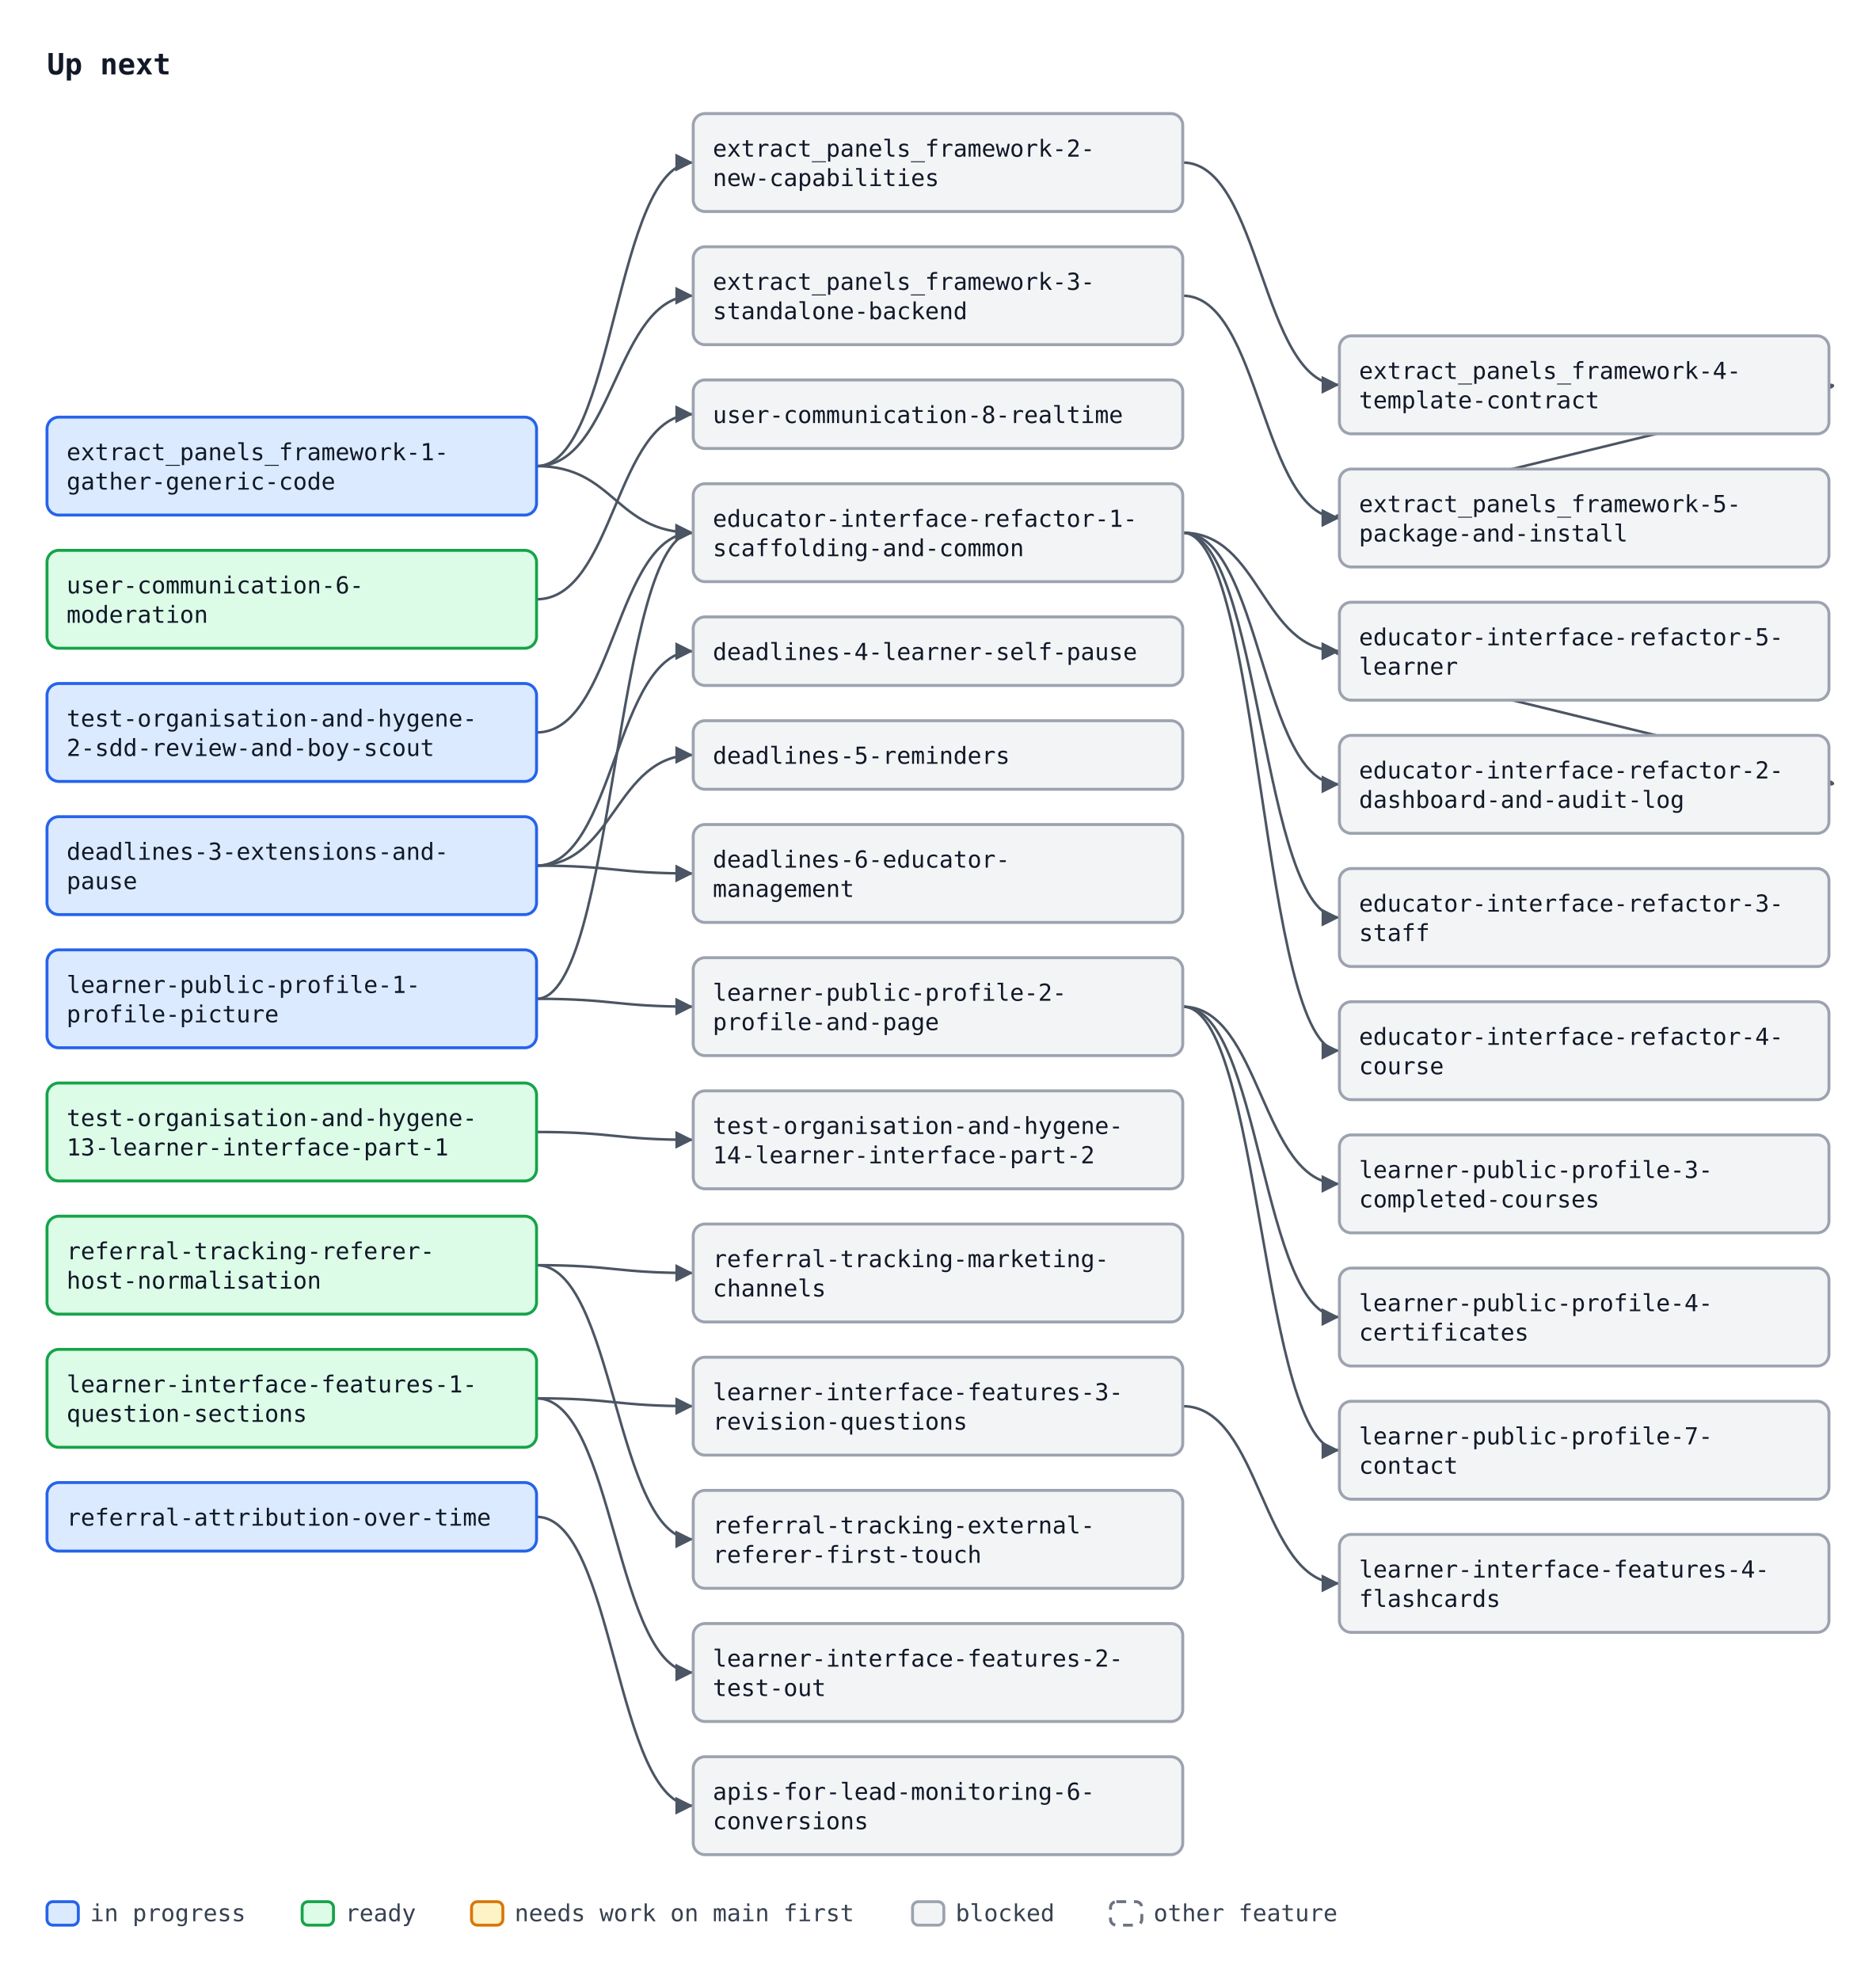
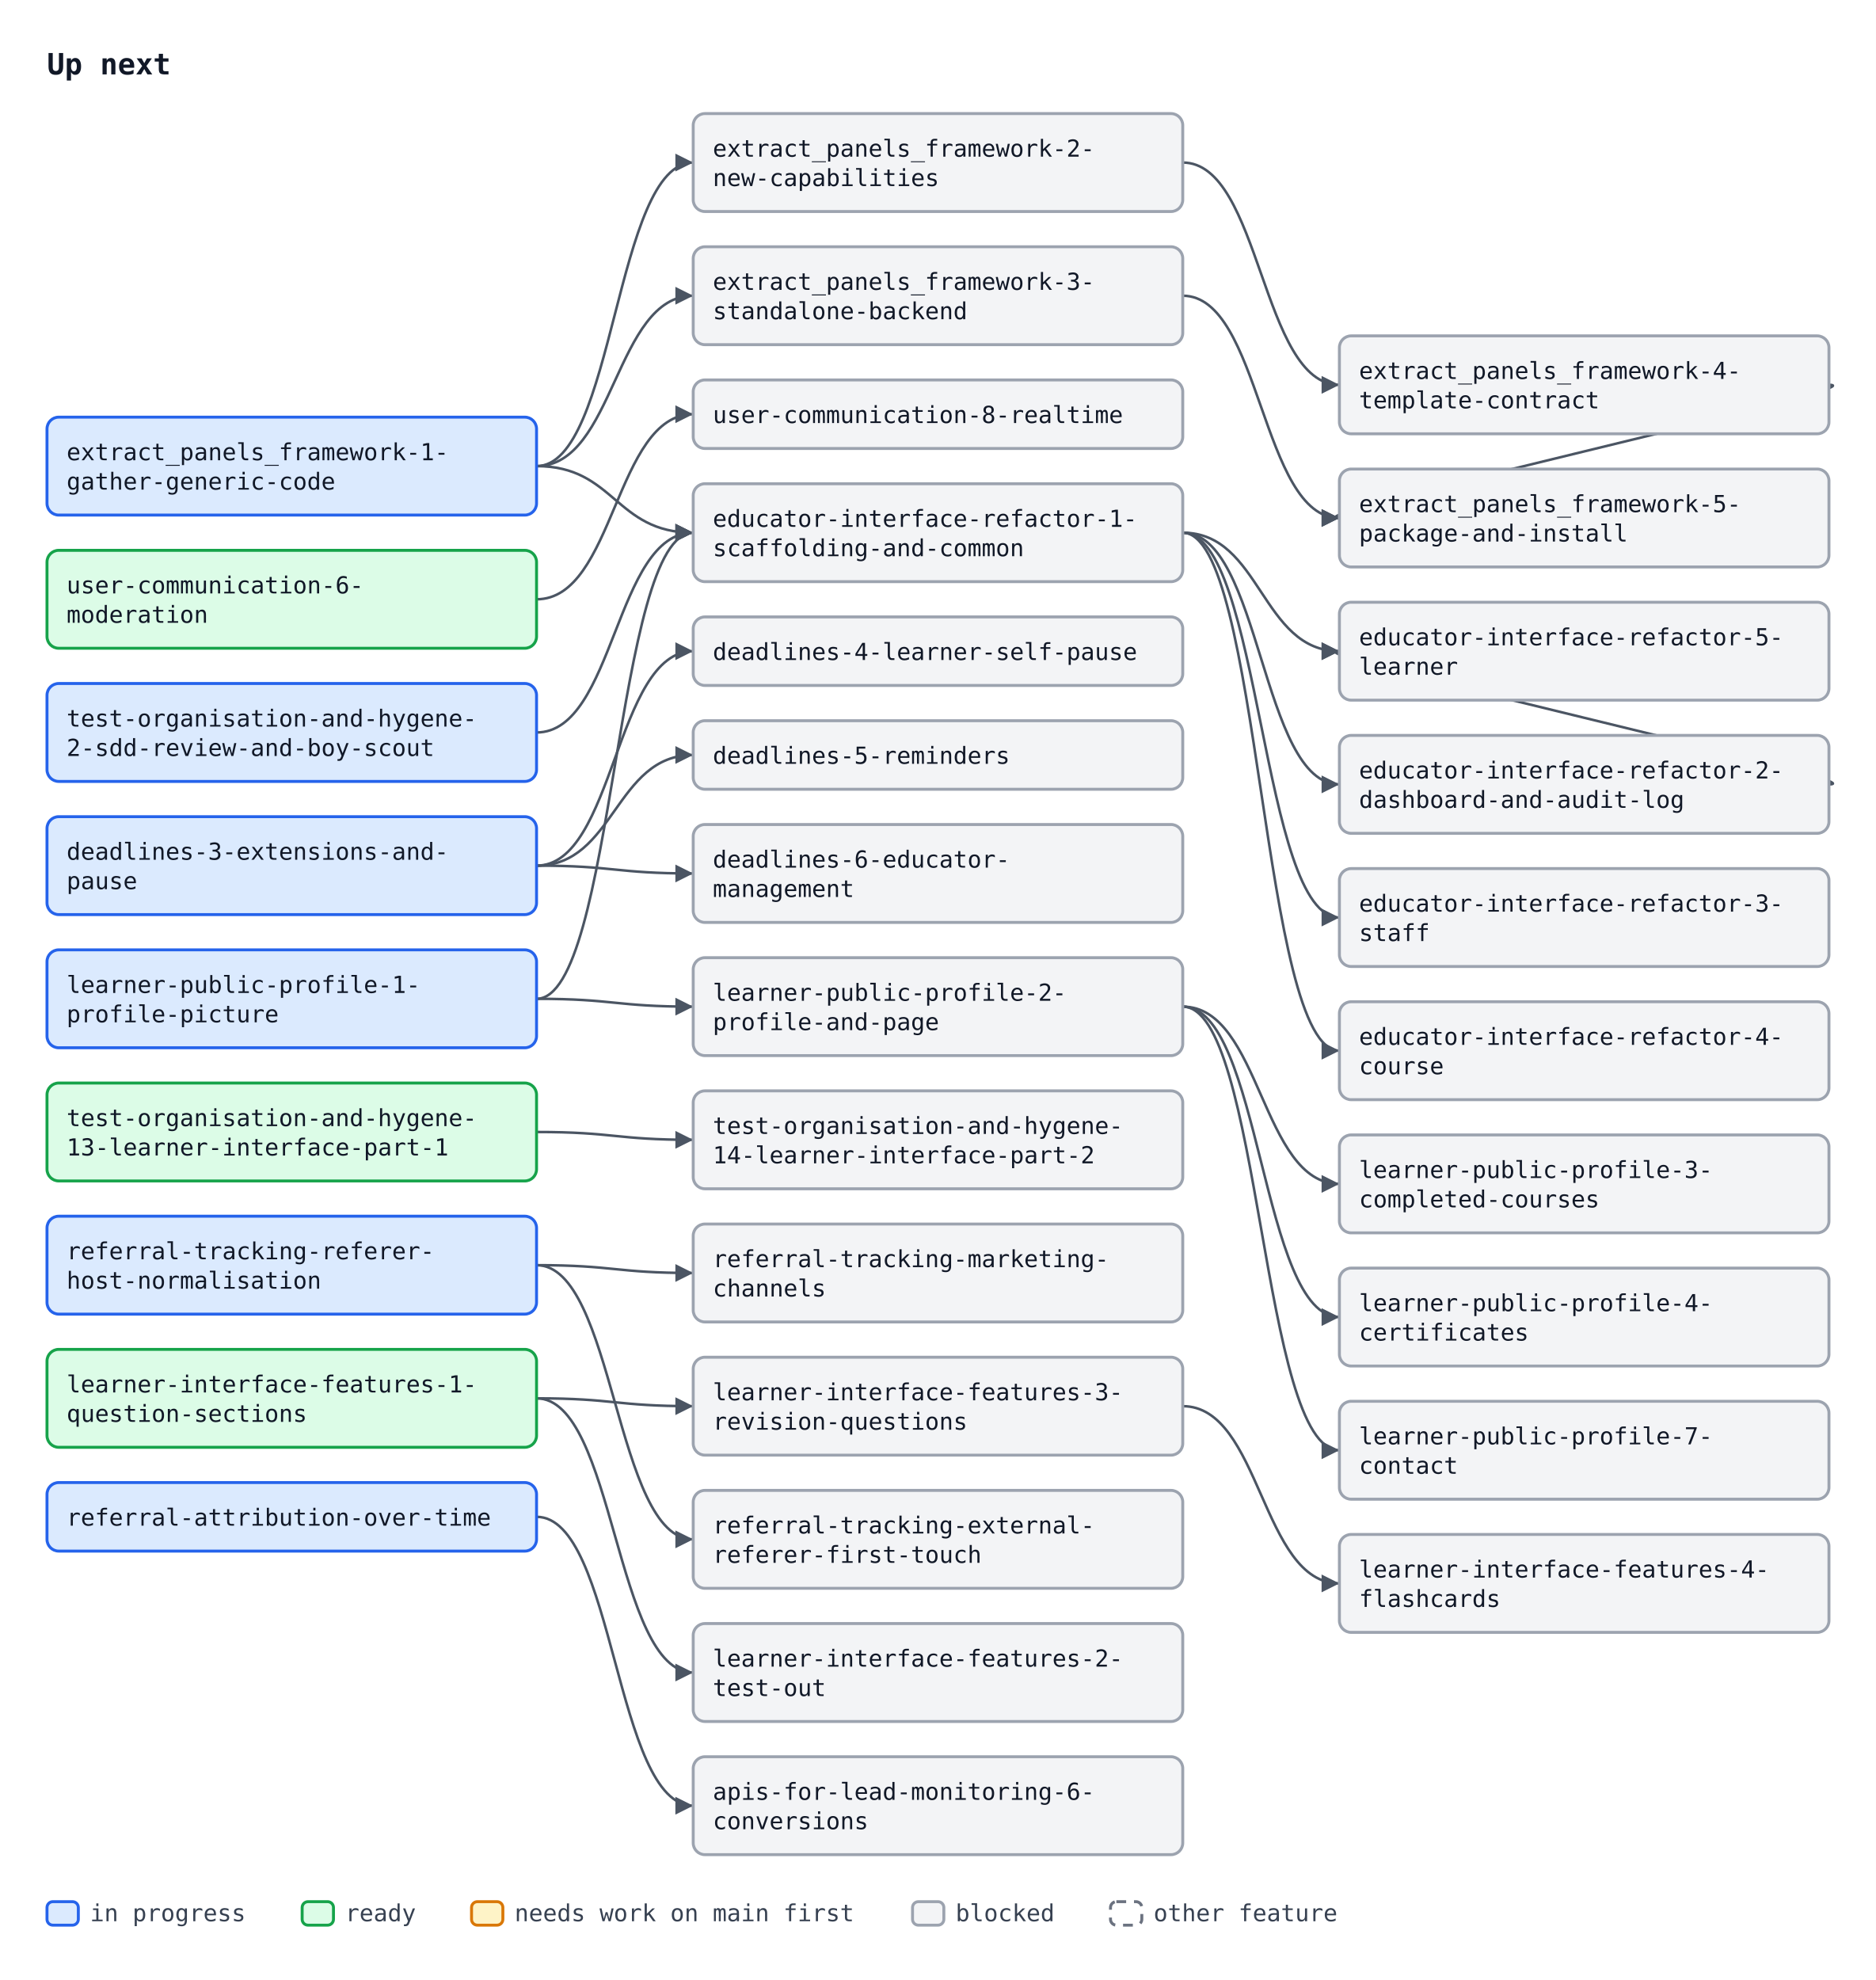
<svg xmlns="http://www.w3.org/2000/svg" width="958" height="1011" viewBox="0 0 958 1011" font-family="ui-monospace, SFMono-Regular, Menlo, Consolas, monospace" font-size="12">
  <defs>
    <marker id="arrow" viewBox="0 0 10 10" refX="10" refY="5" markerWidth="7" markerHeight="7" orient="auto-start-reverse">
      <path d="M0,0 L10,5 L0,10 z" fill="#4b5563" />
    </marker>
  </defs>
  <rect width="958" height="1011" fill="#ffffff" />
  <text x="24" y="38" font-size="15" font-weight="bold" fill="#111827">Up next</text>
  <path d="M274.0,238.0 C314.0,238.0 314.0,83.0 354.0,83.0" fill="none" stroke="#4b5563" stroke-width="1.3" marker-end="url(#arrow)" />
  <path d="M274.0,238.0 C314.0,238.0 314.0,151.0 354.0,151.0" fill="none" stroke="#4b5563" stroke-width="1.3" marker-end="url(#arrow)" />
  <path d="M604.0,83.0 C644.0,83.0 644.0,196.5 684.0,196.5" fill="none" stroke="#4b5563" stroke-width="1.3" marker-end="url(#arrow)" />
  <path d="M604.0,151.0 C644.0,151.0 644.0,264.5 684.0,264.5" fill="none" stroke="#4b5563" stroke-width="1.3" marker-end="url(#arrow)" />
  <path d="M934.0,196.5 C964.0,196.5 654.0,264.5 684.0,264.5" fill="none" stroke="#4b5563" stroke-width="1.3" marker-end="url(#arrow)" />
  <path d="M274.0,238.0 C314.0,238.0 314.0,272.0 354.0,272.0" fill="none" stroke="#4b5563" stroke-width="1.3" marker-end="url(#arrow)" />
  <path d="M274.0,510.0 C314.0,510.0 314.0,272.0 354.0,272.0" fill="none" stroke="#4b5563" stroke-width="1.3" marker-end="url(#arrow)" />
  <path d="M274.0,374.0 C314.0,374.0 314.0,272.0 354.0,272.0" fill="none" stroke="#4b5563" stroke-width="1.3" marker-end="url(#arrow)" />
  <path d="M604.0,272.0 C644.0,272.0 644.0,400.5 684.0,400.5" fill="none" stroke="#4b5563" stroke-width="1.3" marker-end="url(#arrow)" />
  <path d="M604.0,272.0 C644.0,272.0 644.0,468.5 684.0,468.5" fill="none" stroke="#4b5563" stroke-width="1.3" marker-end="url(#arrow)" />
  <path d="M604.0,272.0 C644.0,272.0 644.0,536.5 684.0,536.5" fill="none" stroke="#4b5563" stroke-width="1.3" marker-end="url(#arrow)" />
  <path d="M604.0,272.0 C644.0,272.0 644.0,332.5 684.0,332.5" fill="none" stroke="#4b5563" stroke-width="1.3" marker-end="url(#arrow)" />
  <path d="M934.0,400.5 C964.0,400.5 654.0,332.5 684.0,332.5" fill="none" stroke="#4b5563" stroke-width="1.3" marker-end="url(#arrow)" />
  <path d="M274.0,306.0 C314.0,306.0 314.0,211.5 354.0,211.5" fill="none" stroke="#4b5563" stroke-width="1.3" marker-end="url(#arrow)" />
  <path d="M274.0,442.0 C314.0,442.0 314.0,332.5 354.0,332.5" fill="none" stroke="#4b5563" stroke-width="1.3" marker-end="url(#arrow)" />
  <path d="M274.0,442.0 C314.0,442.0 314.0,385.5 354.0,385.5" fill="none" stroke="#4b5563" stroke-width="1.3" marker-end="url(#arrow)" />
  <path d="M274.0,442.0 C314.0,442.0 314.0,446.0 354.0,446.0" fill="none" stroke="#4b5563" stroke-width="1.3" marker-end="url(#arrow)" />
  <path d="M274.0,774.5 C314.0,774.5 314.0,922.0 354.0,922.0" fill="none" stroke="#4b5563" stroke-width="1.3" marker-end="url(#arrow)" />
  <path d="M274.0,578.0 C314.0,578.0 314.0,582.0 354.0,582.0" fill="none" stroke="#4b5563" stroke-width="1.3" marker-end="url(#arrow)" />
  <path d="M274.0,646.0 C314.0,646.0 314.0,650.0 354.0,650.0" fill="none" stroke="#4b5563" stroke-width="1.3" marker-end="url(#arrow)" />
  <path d="M274.0,646.0 C314.0,646.0 314.0,786.0 354.0,786.0" fill="none" stroke="#4b5563" stroke-width="1.3" marker-end="url(#arrow)" />
  <path d="M274.0,714.0 C314.0,714.0 314.0,854.0 354.0,854.0" fill="none" stroke="#4b5563" stroke-width="1.3" marker-end="url(#arrow)" />
  <path d="M274.0,714.0 C314.0,714.0 314.0,718.0 354.0,718.0" fill="none" stroke="#4b5563" stroke-width="1.3" marker-end="url(#arrow)" />
  <path d="M604.0,718.0 C644.0,718.0 644.0,808.5 684.0,808.5" fill="none" stroke="#4b5563" stroke-width="1.3" marker-end="url(#arrow)" />
  <path d="M274.0,510.0 C314.0,510.0 314.0,514.0 354.0,514.0" fill="none" stroke="#4b5563" stroke-width="1.3" marker-end="url(#arrow)" />
  <path d="M604.0,514.0 C644.0,514.0 644.0,604.5 684.0,604.5" fill="none" stroke="#4b5563" stroke-width="1.3" marker-end="url(#arrow)" />
  <path d="M604.0,514.0 C644.0,514.0 644.0,672.5 684.0,672.5" fill="none" stroke="#4b5563" stroke-width="1.3" marker-end="url(#arrow)" />
  <path d="M604.0,514.0 C644.0,514.0 644.0,740.5 684.0,740.5" fill="none" stroke="#4b5563" stroke-width="1.3" marker-end="url(#arrow)" />
  <rect x="24.0" y="213.0" width="250" height="50" rx="6" fill="#dbeafe" stroke="#2563eb" stroke-width="1.5" />
  <text x="34.0" y="235.0" fill="#111827">extract_panels_framework-1-</text>
  <text x="34.0" y="250.0" fill="#111827">gather-generic-code</text>
  <rect x="354.0" y="58.0" width="250" height="50" rx="6" fill="#f3f4f6" stroke="#9ca3af" stroke-width="1.5" />
  <text x="364.0" y="80.0" fill="#111827">extract_panels_framework-2-</text>
  <text x="364.0" y="95.0" fill="#111827">new-capabilities</text>
  <rect x="354.0" y="126.0" width="250" height="50" rx="6" fill="#f3f4f6" stroke="#9ca3af" stroke-width="1.5" />
  <text x="364.0" y="148.0" fill="#111827">extract_panels_framework-3-</text>
  <text x="364.0" y="163.0" fill="#111827">standalone-backend</text>
  <rect x="684.0" y="171.5" width="250" height="50" rx="6" fill="#f3f4f6" stroke="#9ca3af" stroke-width="1.5" />
  <text x="694.0" y="193.5" fill="#111827">extract_panels_framework-4-</text>
  <text x="694.0" y="208.5" fill="#111827">template-contract</text>
  <rect x="684.0" y="239.5" width="250" height="50" rx="6" fill="#f3f4f6" stroke="#9ca3af" stroke-width="1.5" />
  <text x="694.0" y="261.5" fill="#111827">extract_panels_framework-5-</text>
  <text x="694.0" y="276.5" fill="#111827">package-and-install</text>
  <rect x="354.0" y="247.0" width="250" height="50" rx="6" fill="#f3f4f6" stroke="#9ca3af" stroke-width="1.5" />
  <text x="364.0" y="269.0" fill="#111827">educator-interface-refactor-1-</text>
  <text x="364.0" y="284.0" fill="#111827">scaffolding-and-common</text>
  <rect x="684.0" y="375.5" width="250" height="50" rx="6" fill="#f3f4f6" stroke="#9ca3af" stroke-width="1.5" />
  <text x="694.0" y="397.5" fill="#111827">educator-interface-refactor-2-</text>
  <text x="694.0" y="412.5" fill="#111827">dashboard-and-audit-log</text>
  <rect x="684.0" y="443.5" width="250" height="50" rx="6" fill="#f3f4f6" stroke="#9ca3af" stroke-width="1.5" />
  <text x="694.0" y="465.5" fill="#111827">educator-interface-refactor-3-</text>
  <text x="694.0" y="480.5" fill="#111827">staff</text>
  <rect x="684.0" y="511.5" width="250" height="50" rx="6" fill="#f3f4f6" stroke="#9ca3af" stroke-width="1.5" />
  <text x="694.0" y="533.5" fill="#111827">educator-interface-refactor-4-</text>
  <text x="694.0" y="548.5" fill="#111827">course</text>
  <rect x="684.0" y="307.5" width="250" height="50" rx="6" fill="#f3f4f6" stroke="#9ca3af" stroke-width="1.5" />
  <text x="694.0" y="329.5" fill="#111827">educator-interface-refactor-5-</text>
  <text x="694.0" y="344.5" fill="#111827">learner</text>
  <rect x="24.0" y="281.0" width="250" height="50" rx="6" fill="#dcfce7" stroke="#16a34a" stroke-width="1.5" />
  <text x="34.0" y="303.0" fill="#111827">user-communication-6-</text>
  <text x="34.0" y="318.0" fill="#111827">moderation</text>
  <rect x="354.0" y="194.0" width="250" height="35" rx="6" fill="#f3f4f6" stroke="#9ca3af" stroke-width="1.5" />
  <text x="364.0" y="216.0" fill="#111827">user-communication-8-realtime</text>
  <rect x="24.0" y="417.0" width="250" height="50" rx="6" fill="#dbeafe" stroke="#2563eb" stroke-width="1.5" />
  <text x="34.0" y="439.0" fill="#111827">deadlines-3-extensions-and-</text>
  <text x="34.0" y="454.0" fill="#111827">pause</text>
  <rect x="354.0" y="315.0" width="250" height="35" rx="6" fill="#f3f4f6" stroke="#9ca3af" stroke-width="1.5" />
  <text x="364.0" y="337.0" fill="#111827">deadlines-4-learner-self-pause</text>
  <rect x="354.0" y="368.0" width="250" height="35" rx="6" fill="#f3f4f6" stroke="#9ca3af" stroke-width="1.5" />
  <text x="364.0" y="390.0" fill="#111827">deadlines-5-reminders</text>
  <rect x="354.0" y="421.0" width="250" height="50" rx="6" fill="#f3f4f6" stroke="#9ca3af" stroke-width="1.5" />
  <text x="364.0" y="443.0" fill="#111827">deadlines-6-educator-</text>
  <text x="364.0" y="458.0" fill="#111827">management</text>
  <rect x="354.0" y="897.0" width="250" height="50" rx="6" fill="#f3f4f6" stroke="#9ca3af" stroke-width="1.5" />
  <text x="364.0" y="919.0" fill="#111827">apis-for-lead-monitoring-6-</text>
  <text x="364.0" y="934.0" fill="#111827">conversions</text>
  <rect x="24.0" y="349.0" width="250" height="50" rx="6" fill="#dbeafe" stroke="#2563eb" stroke-width="1.5" />
  <text x="34.0" y="371.0" fill="#111827">test-organisation-and-hygene-</text>
  <text x="34.0" y="386.0" fill="#111827">2-sdd-review-and-boy-scout</text>
  <rect x="24.0" y="553.0" width="250" height="50" rx="6" fill="#dcfce7" stroke="#16a34a" stroke-width="1.5" />
  <text x="34.0" y="575.0" fill="#111827">test-organisation-and-hygene-</text>
  <text x="34.0" y="590.0" fill="#111827">13-learner-interface-part-1</text>
  <rect x="354.0" y="557.0" width="250" height="50" rx="6" fill="#f3f4f6" stroke="#9ca3af" stroke-width="1.5" />
  <text x="364.0" y="579.0" fill="#111827">test-organisation-and-hygene-</text>
  <text x="364.0" y="594.0" fill="#111827">14-learner-interface-part-2</text>
-   <rect x="24.0" y="621.0" width="250" height="50" rx="6" fill="#dcfce7" stroke="#16a34a" stroke-width="1.5" />
+   <rect x="24.0" y="621.0" width="250" height="50" rx="6" fill="#dbeafe" stroke="#2563eb" stroke-width="1.5" />
  <text x="34.0" y="643.0" fill="#111827">referral-tracking-referer-</text>
  <text x="34.0" y="658.0" fill="#111827">host-normalisation</text>
  <rect x="354.0" y="625.0" width="250" height="50" rx="6" fill="#f3f4f6" stroke="#9ca3af" stroke-width="1.5" />
  <text x="364.0" y="647.0" fill="#111827">referral-tracking-marketing-</text>
  <text x="364.0" y="662.0" fill="#111827">channels</text>
  <rect x="354.0" y="761.0" width="250" height="50" rx="6" fill="#f3f4f6" stroke="#9ca3af" stroke-width="1.5" />
  <text x="364.0" y="783.0" fill="#111827">referral-tracking-external-</text>
  <text x="364.0" y="798.0" fill="#111827">referer-first-touch</text>
  <rect x="24.0" y="757.0" width="250" height="35" rx="6" fill="#dbeafe" stroke="#2563eb" stroke-width="1.5" />
  <text x="34.0" y="779.0" fill="#111827">referral-attribution-over-time</text>
  <rect x="24.0" y="689.0" width="250" height="50" rx="6" fill="#dcfce7" stroke="#16a34a" stroke-width="1.5" />
  <text x="34.0" y="711.0" fill="#111827">learner-interface-features-1-</text>
  <text x="34.0" y="726.0" fill="#111827">question-sections</text>
  <rect x="354.0" y="829.0" width="250" height="50" rx="6" fill="#f3f4f6" stroke="#9ca3af" stroke-width="1.5" />
  <text x="364.0" y="851.0" fill="#111827">learner-interface-features-2-</text>
  <text x="364.0" y="866.0" fill="#111827">test-out</text>
  <rect x="354.0" y="693.0" width="250" height="50" rx="6" fill="#f3f4f6" stroke="#9ca3af" stroke-width="1.5" />
  <text x="364.0" y="715.0" fill="#111827">learner-interface-features-3-</text>
  <text x="364.0" y="730.0" fill="#111827">revision-questions</text>
  <rect x="684.0" y="783.5" width="250" height="50" rx="6" fill="#f3f4f6" stroke="#9ca3af" stroke-width="1.5" />
  <text x="694.0" y="805.5" fill="#111827">learner-interface-features-4-</text>
  <text x="694.0" y="820.5" fill="#111827">flashcards</text>
  <rect x="24.0" y="485.0" width="250" height="50" rx="6" fill="#dbeafe" stroke="#2563eb" stroke-width="1.5" />
  <text x="34.0" y="507.0" fill="#111827">learner-public-profile-1-</text>
  <text x="34.0" y="522.0" fill="#111827">profile-picture</text>
  <rect x="354.0" y="489.0" width="250" height="50" rx="6" fill="#f3f4f6" stroke="#9ca3af" stroke-width="1.5" />
  <text x="364.0" y="511.0" fill="#111827">learner-public-profile-2-</text>
  <text x="364.0" y="526.0" fill="#111827">profile-and-page</text>
  <rect x="684.0" y="579.5" width="250" height="50" rx="6" fill="#f3f4f6" stroke="#9ca3af" stroke-width="1.5" />
  <text x="694.0" y="601.5" fill="#111827">learner-public-profile-3-</text>
  <text x="694.0" y="616.5" fill="#111827">completed-courses</text>
  <rect x="684.0" y="647.5" width="250" height="50" rx="6" fill="#f3f4f6" stroke="#9ca3af" stroke-width="1.5" />
  <text x="694.0" y="669.5" fill="#111827">learner-public-profile-4-</text>
  <text x="694.0" y="684.5" fill="#111827">certificates</text>
  <rect x="684.0" y="715.5" width="250" height="50" rx="6" fill="#f3f4f6" stroke="#9ca3af" stroke-width="1.5" />
  <text x="694.0" y="737.5" fill="#111827">learner-public-profile-7-</text>
  <text x="694.0" y="752.5" fill="#111827">contact</text>
  <rect x="24.0" y="971" width="16" height="12" rx="3" fill="#dbeafe" stroke="#2563eb" stroke-width="1.5" />
  <text x="46.0" y="981" fill="#374151">in progress</text>
  <rect x="154.3" y="971" width="16" height="12" rx="3" fill="#dcfce7" stroke="#16a34a" stroke-width="1.5" />
  <text x="176.3" y="981" fill="#374151">ready</text>
  <rect x="240.8" y="971" width="16" height="12" rx="3" fill="#fef3c7" stroke="#d97706" stroke-width="1.5" />
  <text x="262.8" y="981" fill="#374151">needs work on main first</text>
  <rect x="466.0" y="971" width="16" height="12" rx="3" fill="#f3f4f6" stroke="#9ca3af" stroke-width="1.5" />
  <text x="488.0" y="981" fill="#374151">blocked</text>
  <rect x="567.1" y="971" width="16" height="12" rx="3" fill="#ffffff" stroke="#6b7280" stroke-width="1.5" stroke-dasharray="5 4" />
  <text x="589.1" y="981" fill="#374151">other feature</text>
</svg>
